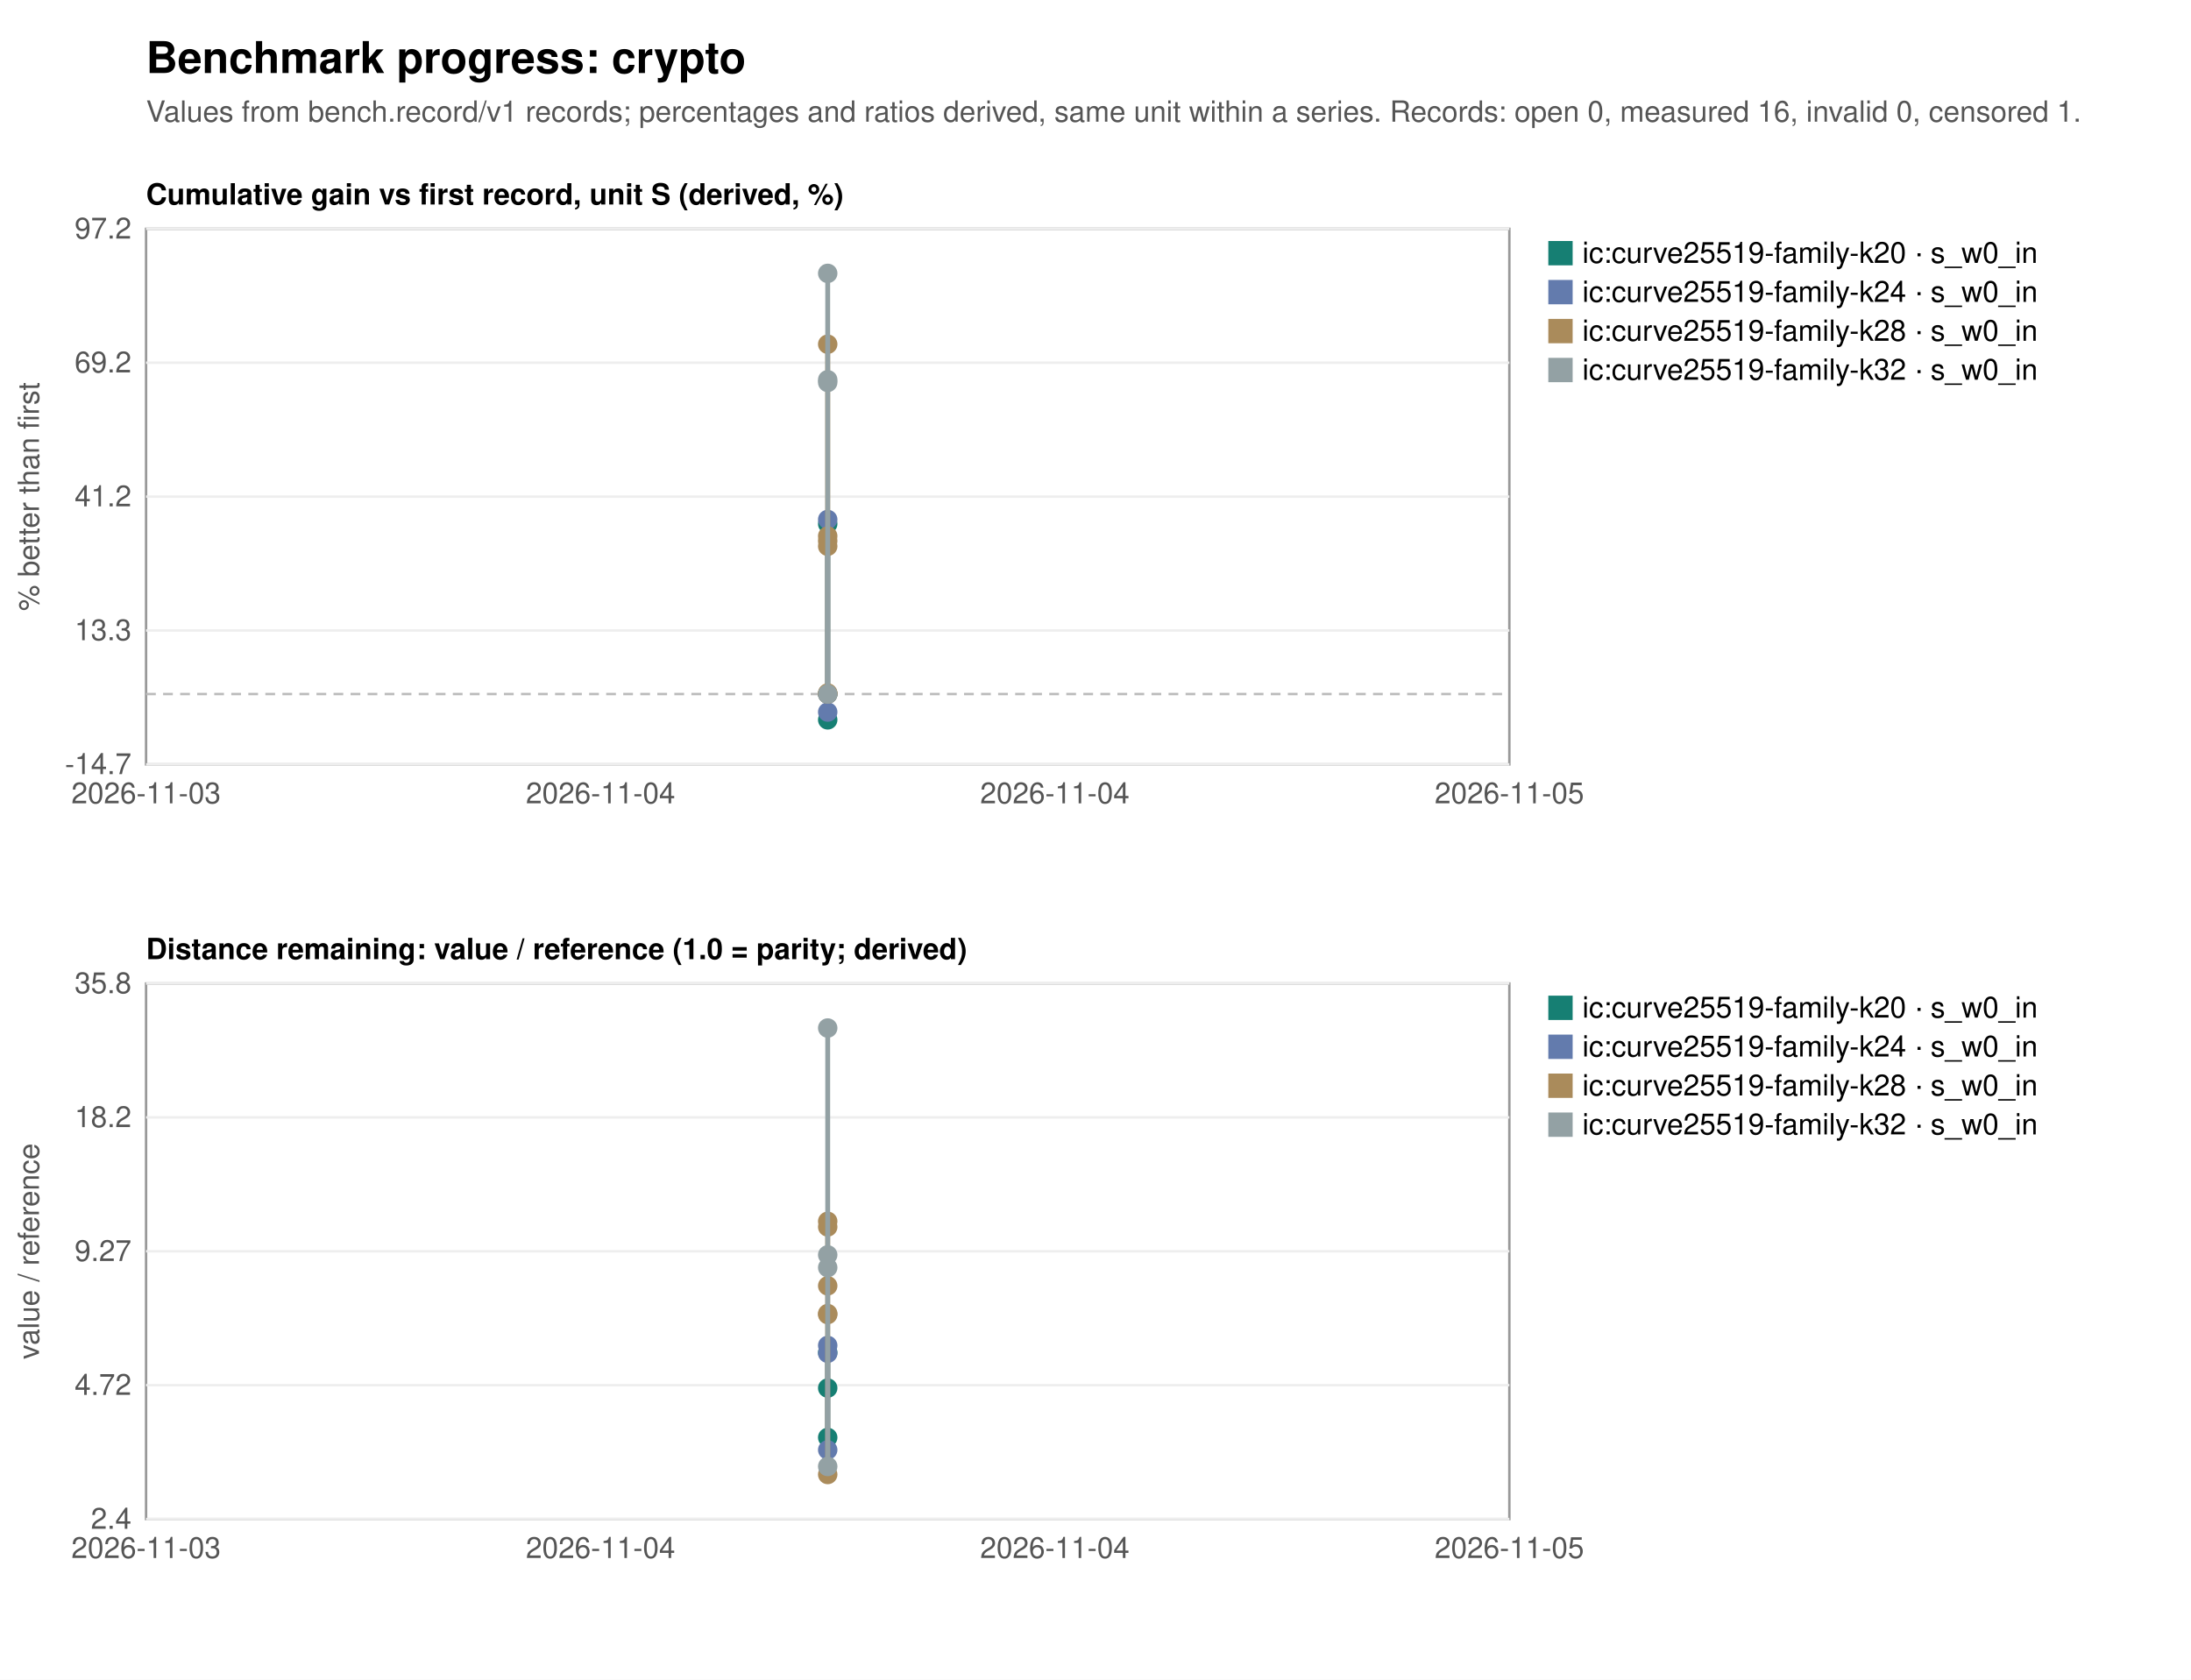
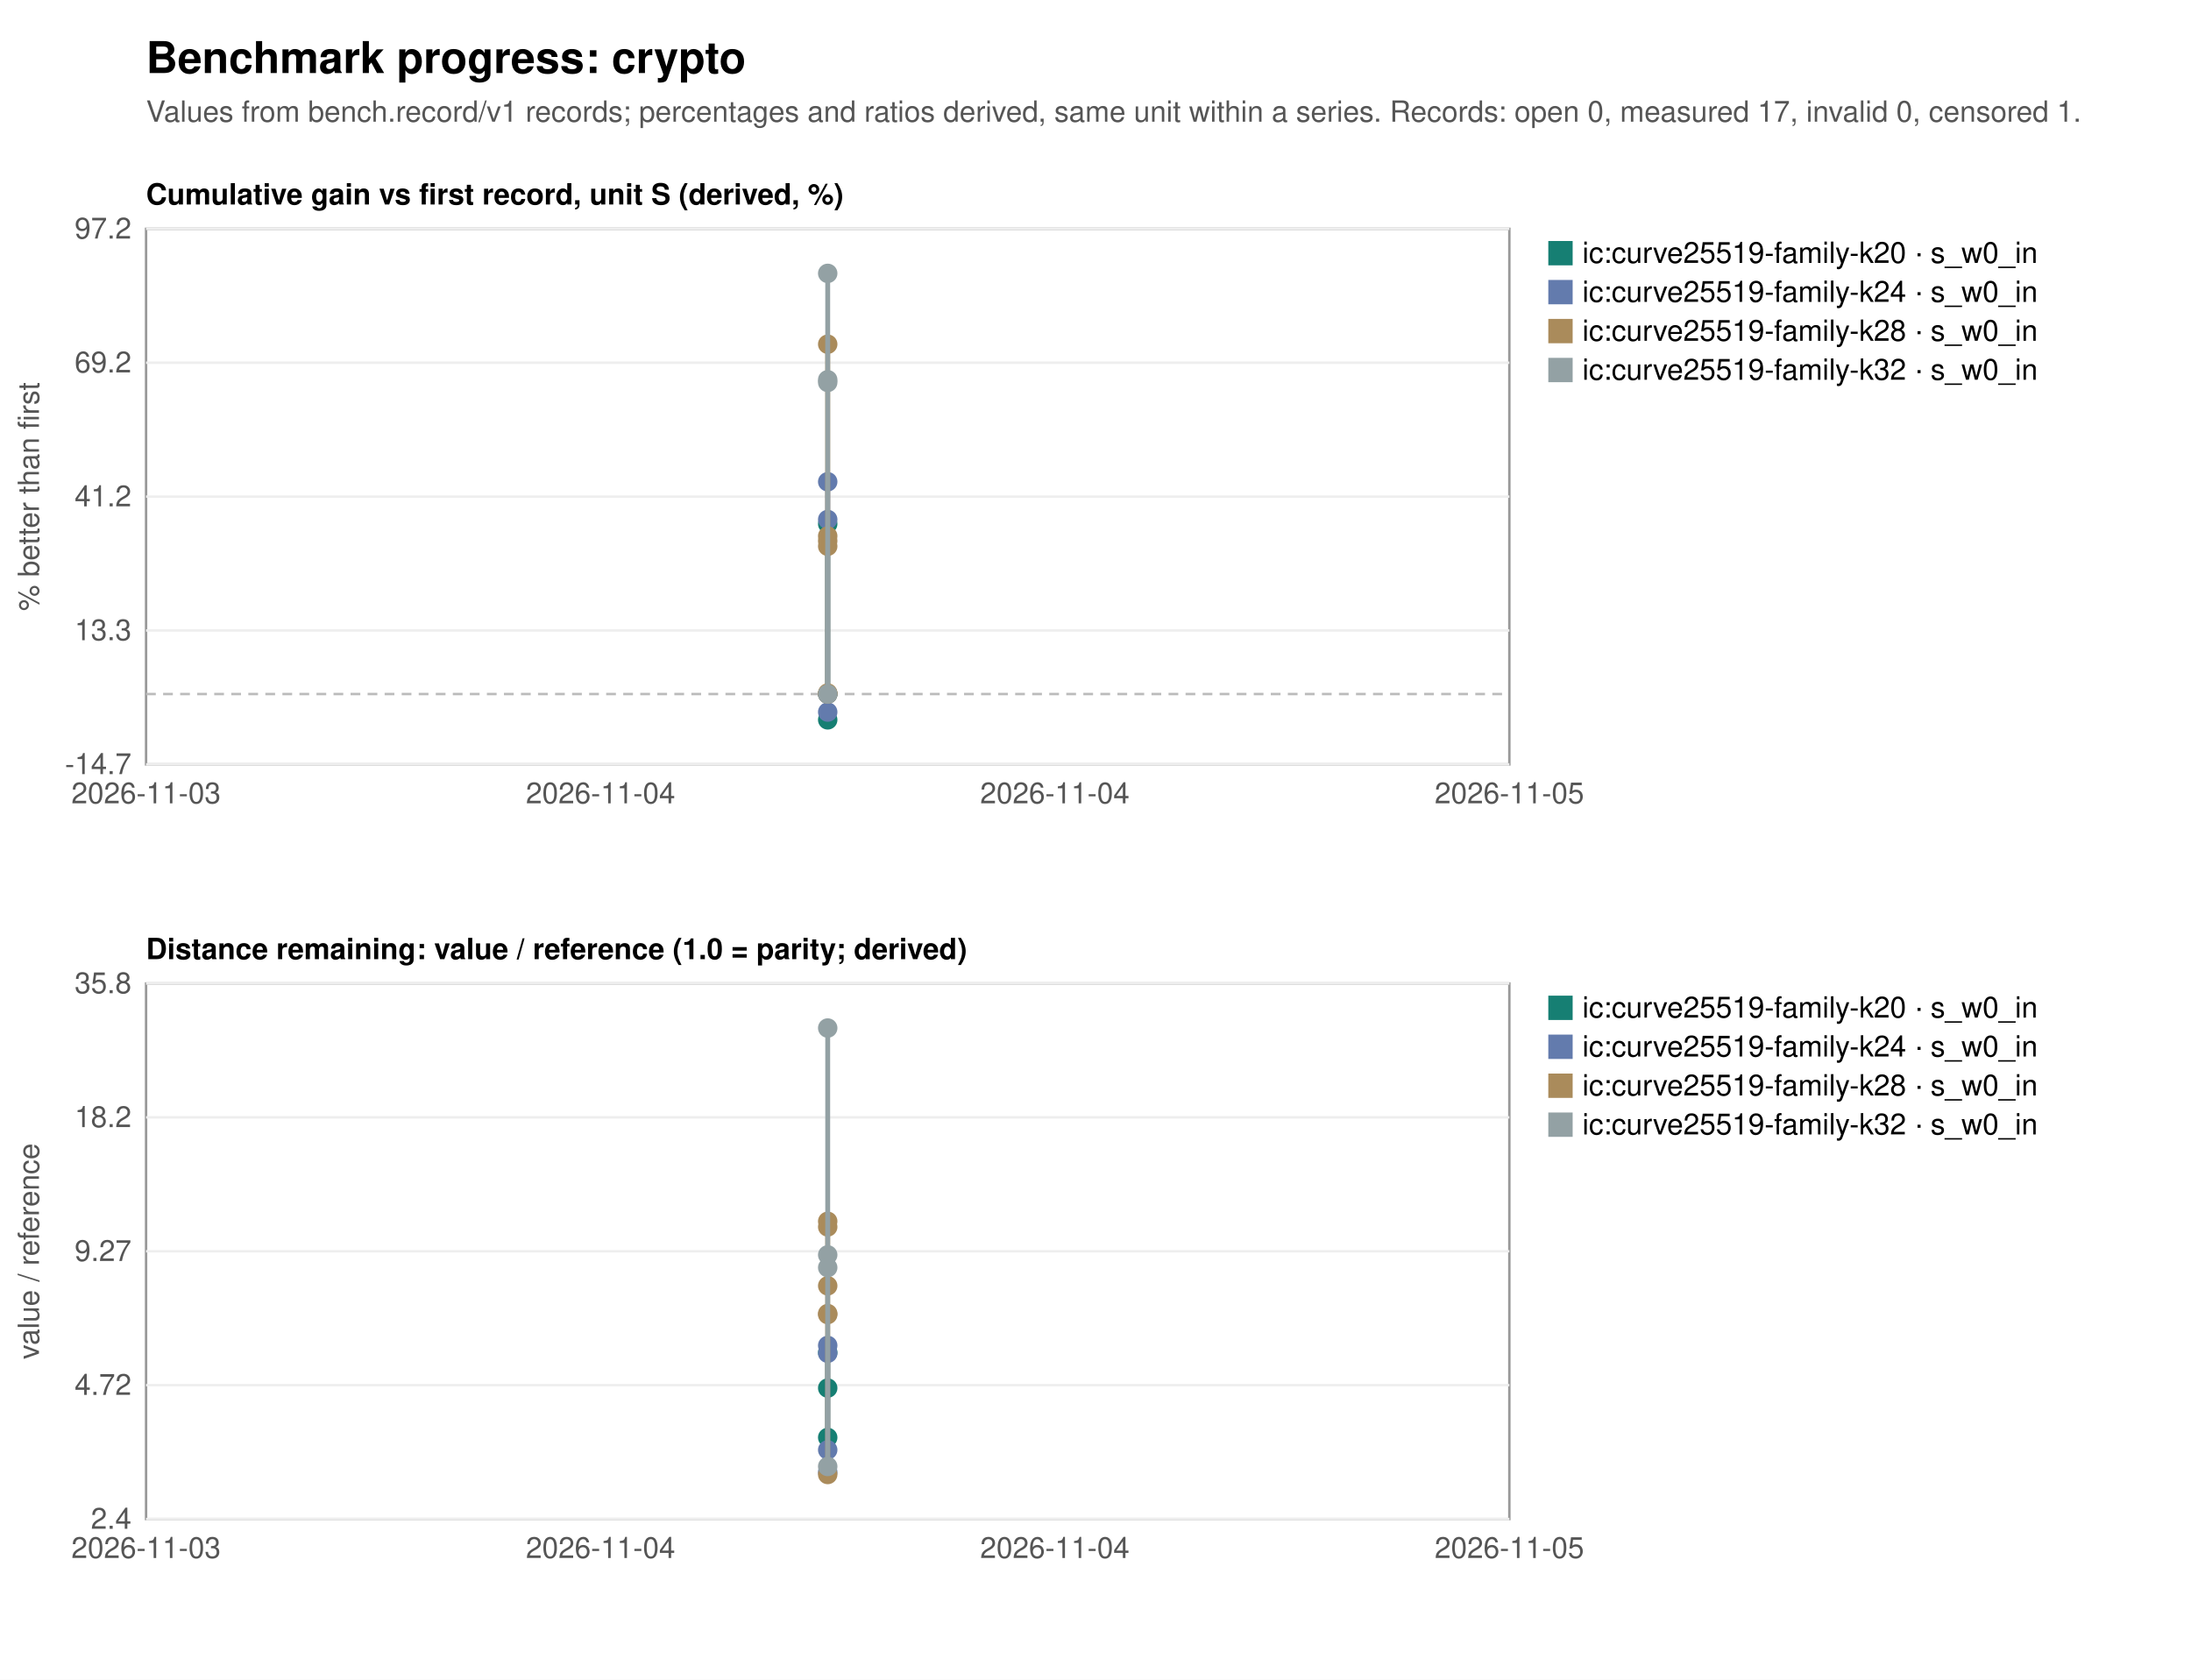
<svg xmlns="http://www.w3.org/2000/svg" width="900" height="690" viewBox="0 0 900 690" font-family="Helvetica, Arial, sans-serif" font-size="12">
  <rect width="900" height="690" fill="white" />
  <text x="60" y="30" font-size="18" font-weight="bold">Benchmark progress: crypto</text>
-   <text x="60" y="50" fill="#555">Values from bench.record/v1 records; percentages and ratios derived, same unit within a series. Records: open 0, measured 16, invalid 0, censored 1.</text>
+   <text x="60" y="50" fill="#555">Values from bench.record/v1 records; percentages and ratios derived, same unit within a series. Records: open 0, measured 17, invalid 0, censored 1.</text>
  <text x="60" y="84" font-weight="bold">Cumulative gain vs first record, unit S (derived, %)</text>
  <rect x="60" y="94" width="560" height="220" fill="none" stroke="#999" />
  <line x1="60" y1="314.0" x2="620" y2="314.0" stroke="#eee" />
  <text x="54" y="318.0" text-anchor="end" fill="#555">-14.7</text>
  <line x1="60" y1="259.0" x2="620" y2="259.0" stroke="#eee" />
  <text x="54" y="263.0" text-anchor="end" fill="#555">13.3</text>
  <line x1="60" y1="204.0" x2="620" y2="204.0" stroke="#eee" />
  <text x="54" y="208.0" text-anchor="end" fill="#555">41.2</text>
  <line x1="60" y1="149.0" x2="620" y2="149.0" stroke="#eee" />
  <text x="54" y="153.0" text-anchor="end" fill="#555">69.2</text>
  <line x1="60" y1="94.0" x2="620" y2="94.0" stroke="#eee" />
  <text x="54" y="98.0" text-anchor="end" fill="#555">97.2</text>
  <text x="60.0" y="330" text-anchor="middle" fill="#555">2026-11-03</text>
  <text x="246.7" y="330" text-anchor="middle" fill="#555">2026-11-04</text>
  <text x="433.3" y="330" text-anchor="middle" fill="#555">2026-11-04</text>
  <text x="620.0" y="330" text-anchor="middle" fill="#555">2026-11-05</text>
  <line x1="60" y1="285.1" x2="620" y2="285.1" stroke="#bbb" stroke-dasharray="4 3" />
  <text transform="translate(16,204.0) rotate(-90)" text-anchor="middle" fill="#555">% better than first</text>
  <polyline fill="none" stroke="#167f73" stroke-width="2" points="340.0,285.1 340.0,295.7 340.0,215.2" />
  <circle cx="340.0" cy="285.1" r="4" fill="#167f73" />
  <circle cx="340.0" cy="295.7" r="4" fill="#167f73" />
  <circle cx="340.0" cy="215.2" r="4" fill="#167f73" />
  <rect x="636" y="99" width="10" height="10" fill="#167f73" />
  <text x="650" y="108">ic:curve25519-family-k20 · s_w0_in</text>
-   <polyline fill="none" stroke="#637bad" stroke-width="2" points="340.0,285.1 340.0,292.5 340.0,213.4" />
+   <polyline fill="none" stroke="#637bad" stroke-width="2" points="340.0,285.1 340.0,292.5 340.0,213.4 340.0,197.9" />
  <circle cx="340.0" cy="285.1" r="4" fill="#637bad" />
  <circle cx="340.0" cy="292.5" r="4" fill="#637bad" />
  <circle cx="340.0" cy="213.4" r="4" fill="#637bad" />
+   <circle cx="340.0" cy="197.9" r="4" fill="#637bad" />
  <rect x="636" y="115" width="10" height="10" fill="#637bad" />
  <text x="650" y="124">ic:curve25519-family-k24 · s_w0_in</text>
  <polyline fill="none" stroke="#aa8b5b" stroke-width="2" points="340.0,285.1 340.0,284.7 340.0,222.2 340.0,220.2 340.0,224.4 340.0,141.4" />
  <circle cx="340.0" cy="285.1" r="4" fill="#aa8b5b" />
  <circle cx="340.0" cy="284.7" r="4" fill="#aa8b5b" />
  <circle cx="340.0" cy="222.2" r="4" fill="#aa8b5b" />
  <circle cx="340.0" cy="220.2" r="4" fill="#aa8b5b" />
  <circle cx="340.0" cy="224.4" r="4" fill="#aa8b5b" />
  <circle cx="340.0" cy="141.4" r="4" fill="#aa8b5b" />
  <rect x="636" y="131" width="10" height="10" fill="#aa8b5b" />
  <text x="650" y="140">ic:curve25519-family-k28 · s_w0_in</text>
  <polyline fill="none" stroke="#93a1a4" stroke-width="2" points="340.0,285.1 340.0,156.0 340.0,157.1 340.0,112.3" />
  <circle cx="340.0" cy="285.1" r="4" fill="#93a1a4" />
  <circle cx="340.0" cy="156.0" r="4" fill="#93a1a4" />
  <circle cx="340.0" cy="157.1" r="4" fill="#93a1a4" />
  <circle cx="340.0" cy="112.3" r="4" fill="#93a1a4" />
  <rect x="636" y="147" width="10" height="10" fill="#93a1a4" />
  <text x="650" y="156">ic:curve25519-family-k32 · s_w0_in</text>
  <text x="60" y="394" font-weight="bold">Distance remaining: value / reference (1.0 = parity; derived)</text>
  <rect x="60" y="404" width="560" height="220" fill="none" stroke="#999" />
  <line x1="60" y1="624.0" x2="620" y2="624.0" stroke="#eee" />
  <text x="54" y="628.0" text-anchor="end" fill="#555">2.4</text>
  <line x1="60" y1="569.0" x2="620" y2="569.0" stroke="#eee" />
  <text x="54" y="573.0" text-anchor="end" fill="#555">4.72</text>
  <line x1="60" y1="514.0" x2="620" y2="514.0" stroke="#eee" />
  <text x="54" y="518.0" text-anchor="end" fill="#555">9.27</text>
  <line x1="60" y1="459.0" x2="620" y2="459.0" stroke="#eee" />
  <text x="54" y="463.0" text-anchor="end" fill="#555">18.2</text>
  <line x1="60" y1="404.0" x2="620" y2="404.0" stroke="#eee" />
  <text x="54" y="408.0" text-anchor="end" fill="#555">35.8</text>
  <text x="60.0" y="640" text-anchor="middle" fill="#555">2026-11-03</text>
  <text x="246.7" y="640" text-anchor="middle" fill="#555">2026-11-04</text>
  <text x="433.3" y="640" text-anchor="middle" fill="#555">2026-11-04</text>
  <text x="620.0" y="640" text-anchor="middle" fill="#555">2026-11-05</text>
  <text transform="translate(16,514.0) rotate(-90)" text-anchor="middle" fill="#555">value / reference</text>
  <polyline fill="none" stroke="#167f73" stroke-width="2" points="340.0,570.2 340.0,555.6 340.0,590.5" />
  <circle cx="340.0" cy="570.2" r="4" fill="#167f73" />
  <circle cx="340.0" cy="555.6" r="4" fill="#167f73" />
  <circle cx="340.0" cy="590.5" r="4" fill="#167f73" />
  <rect x="636" y="409" width="10" height="10" fill="#167f73" />
  <text x="650" y="418">ic:curve25519-family-k20 · s_w0_in</text>
-   <polyline fill="none" stroke="#637bad" stroke-width="2" points="340.0,552.7 340.0,555.9 340.0,595.6" />
+   <polyline fill="none" stroke="#637bad" stroke-width="2" points="340.0,552.7 340.0,555.9 340.0,595.6 340.0,604.7" />
  <circle cx="340.0" cy="552.7" r="4" fill="#637bad" />
  <circle cx="340.0" cy="555.9" r="4" fill="#637bad" />
  <circle cx="340.0" cy="595.6" r="4" fill="#637bad" />
+   <circle cx="340.0" cy="604.7" r="4" fill="#637bad" />
  <rect x="636" y="425" width="10" height="10" fill="#637bad" />
  <text x="650" y="434">ic:curve25519-family-k24 · s_w0_in</text>
  <polyline fill="none" stroke="#aa8b5b" stroke-width="2" points="340.0,501.7 340.0,504.0 340.0,528.2 340.0,540.0 340.0,539.6 340.0,605.7" />
  <circle cx="340.0" cy="501.7" r="4" fill="#aa8b5b" />
  <circle cx="340.0" cy="504.0" r="4" fill="#aa8b5b" />
  <circle cx="340.0" cy="528.2" r="4" fill="#aa8b5b" />
  <circle cx="340.0" cy="540.0" r="4" fill="#aa8b5b" />
  <circle cx="340.0" cy="539.6" r="4" fill="#aa8b5b" />
  <circle cx="340.0" cy="605.7" r="4" fill="#aa8b5b" />
  <rect x="636" y="441" width="10" height="10" fill="#aa8b5b" />
  <text x="650" y="450">ic:curve25519-family-k28 · s_w0_in</text>
  <polyline fill="none" stroke="#93a1a4" stroke-width="2" points="340.0,422.3 340.0,515.5 340.0,520.7 340.0,602.4" />
  <circle cx="340.0" cy="422.3" r="4" fill="#93a1a4" />
  <circle cx="340.0" cy="515.5" r="4" fill="#93a1a4" />
  <circle cx="340.0" cy="520.7" r="4" fill="#93a1a4" />
  <circle cx="340.0" cy="602.4" r="4" fill="#93a1a4" />
  <rect x="636" y="457" width="10" height="10" fill="#93a1a4" />
  <text x="650" y="466">ic:curve25519-family-k32 · s_w0_in</text>
</svg>
